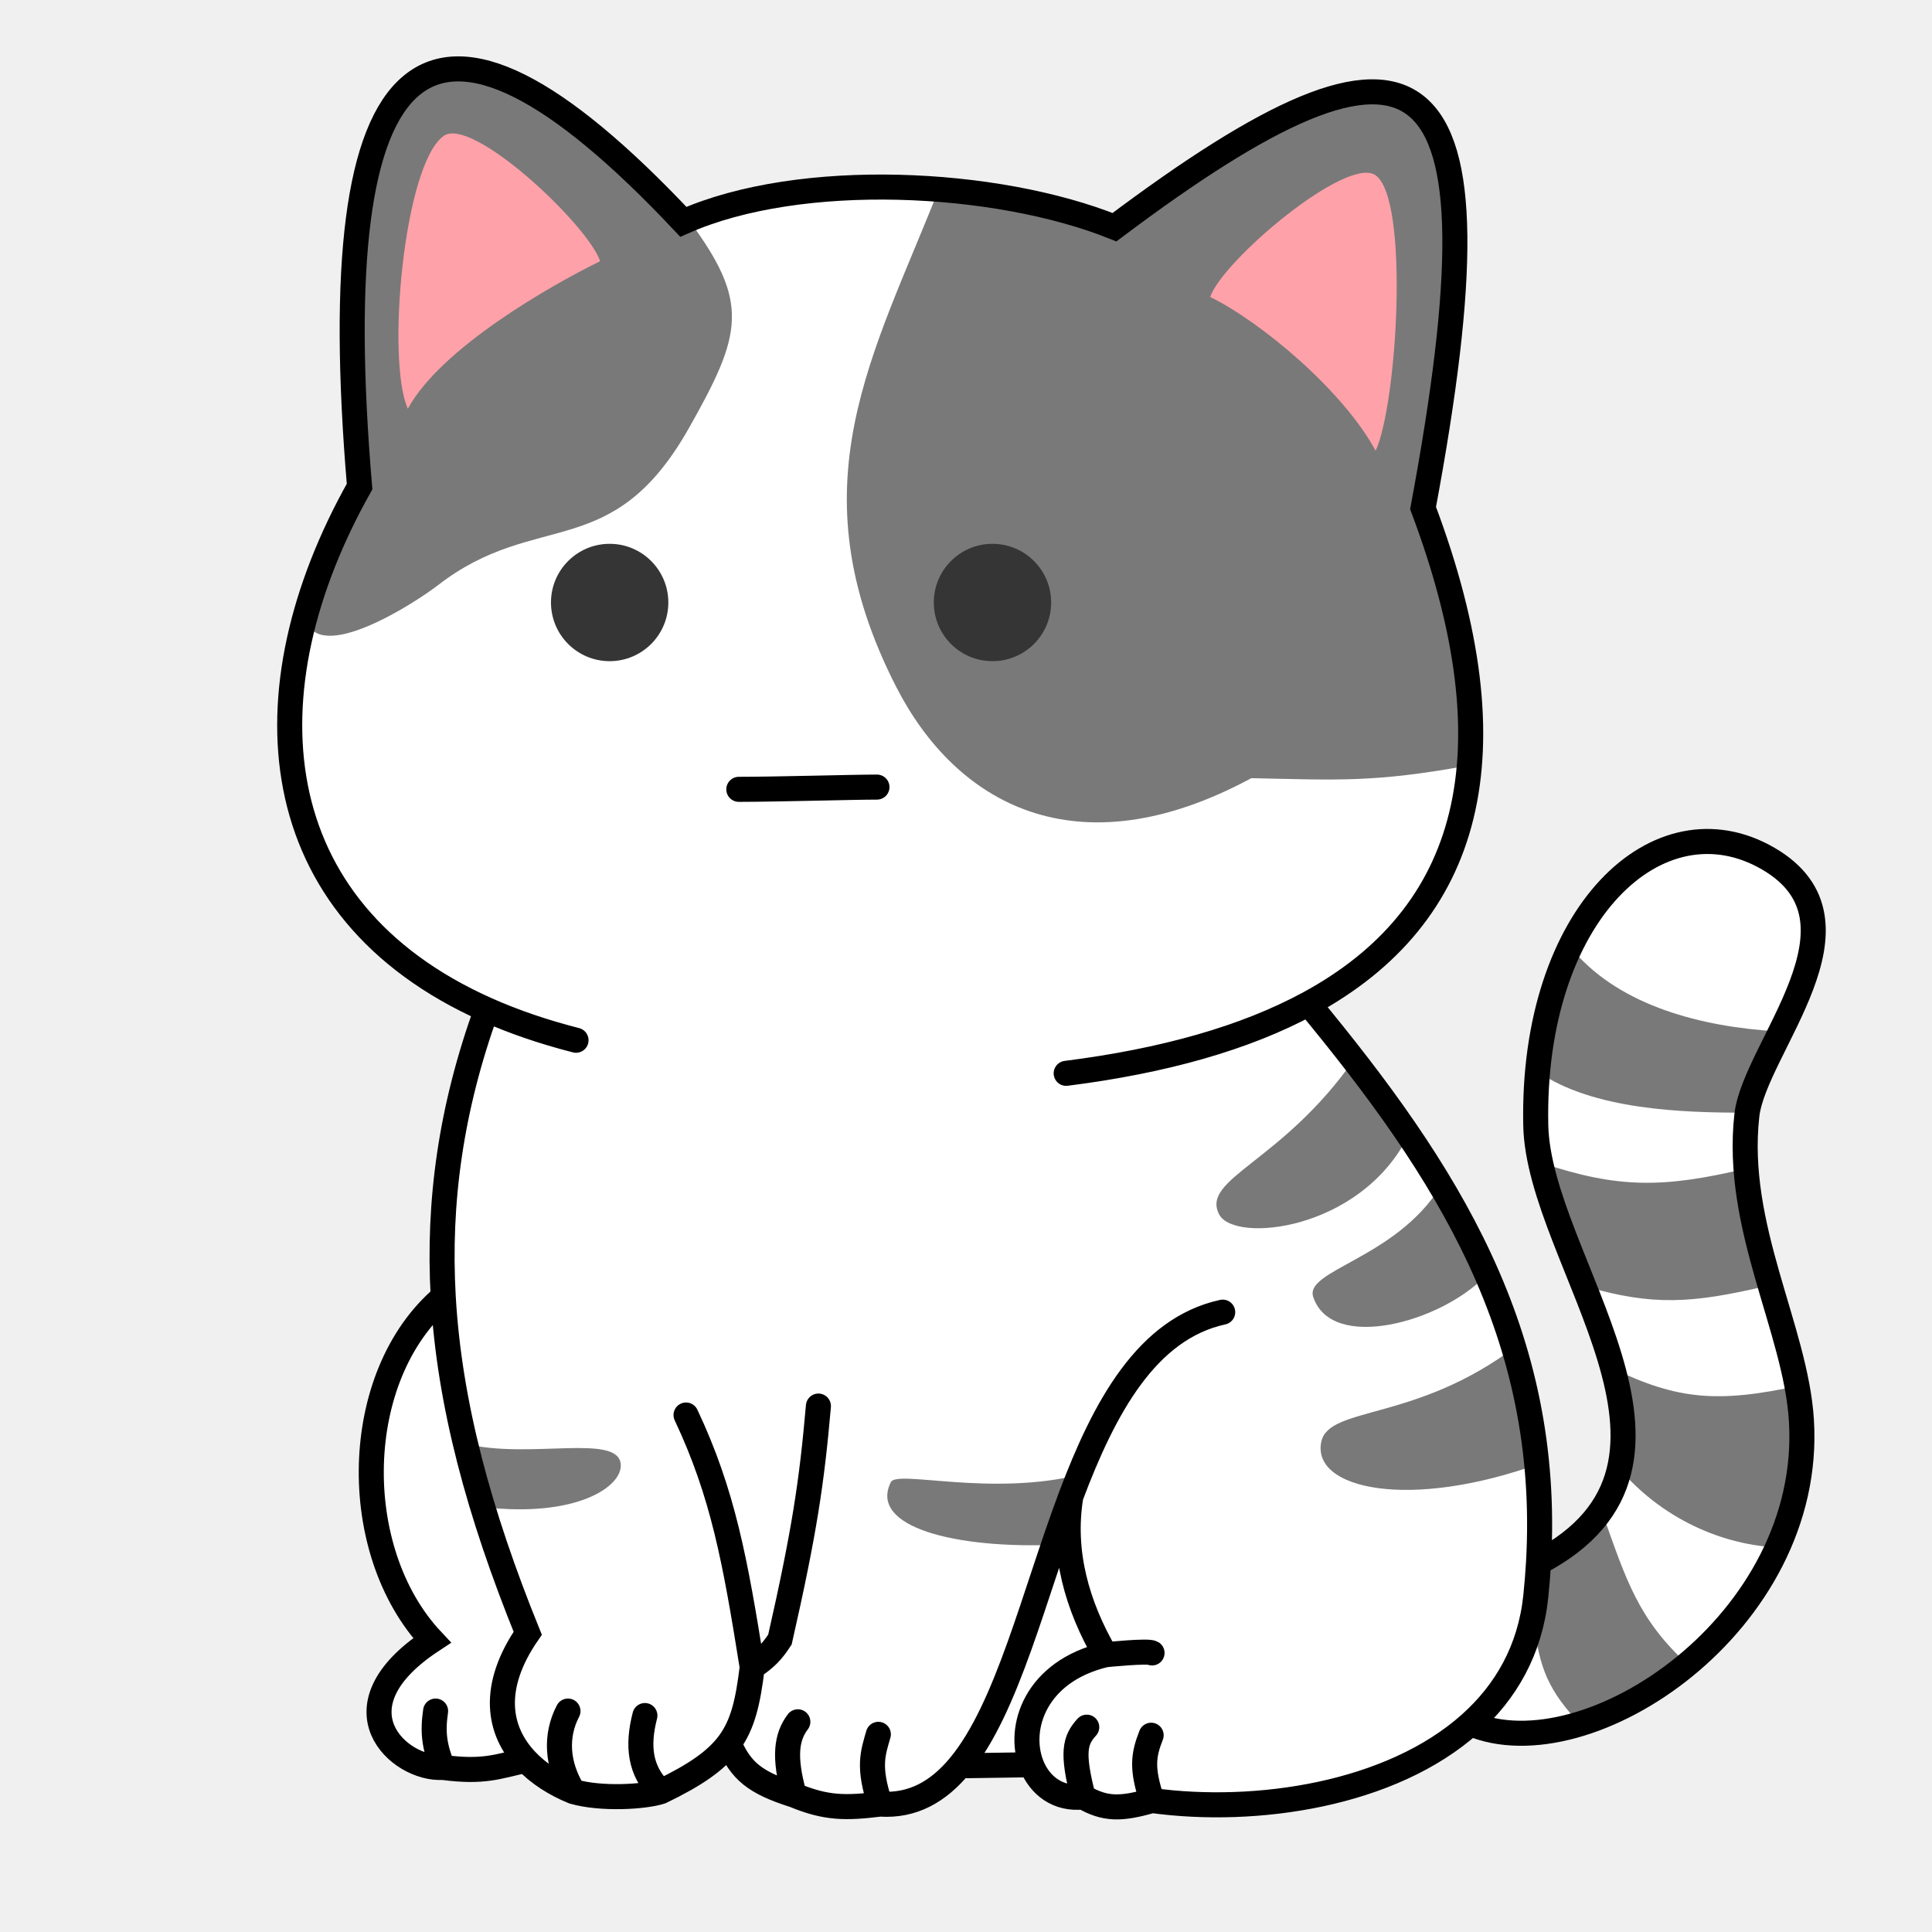
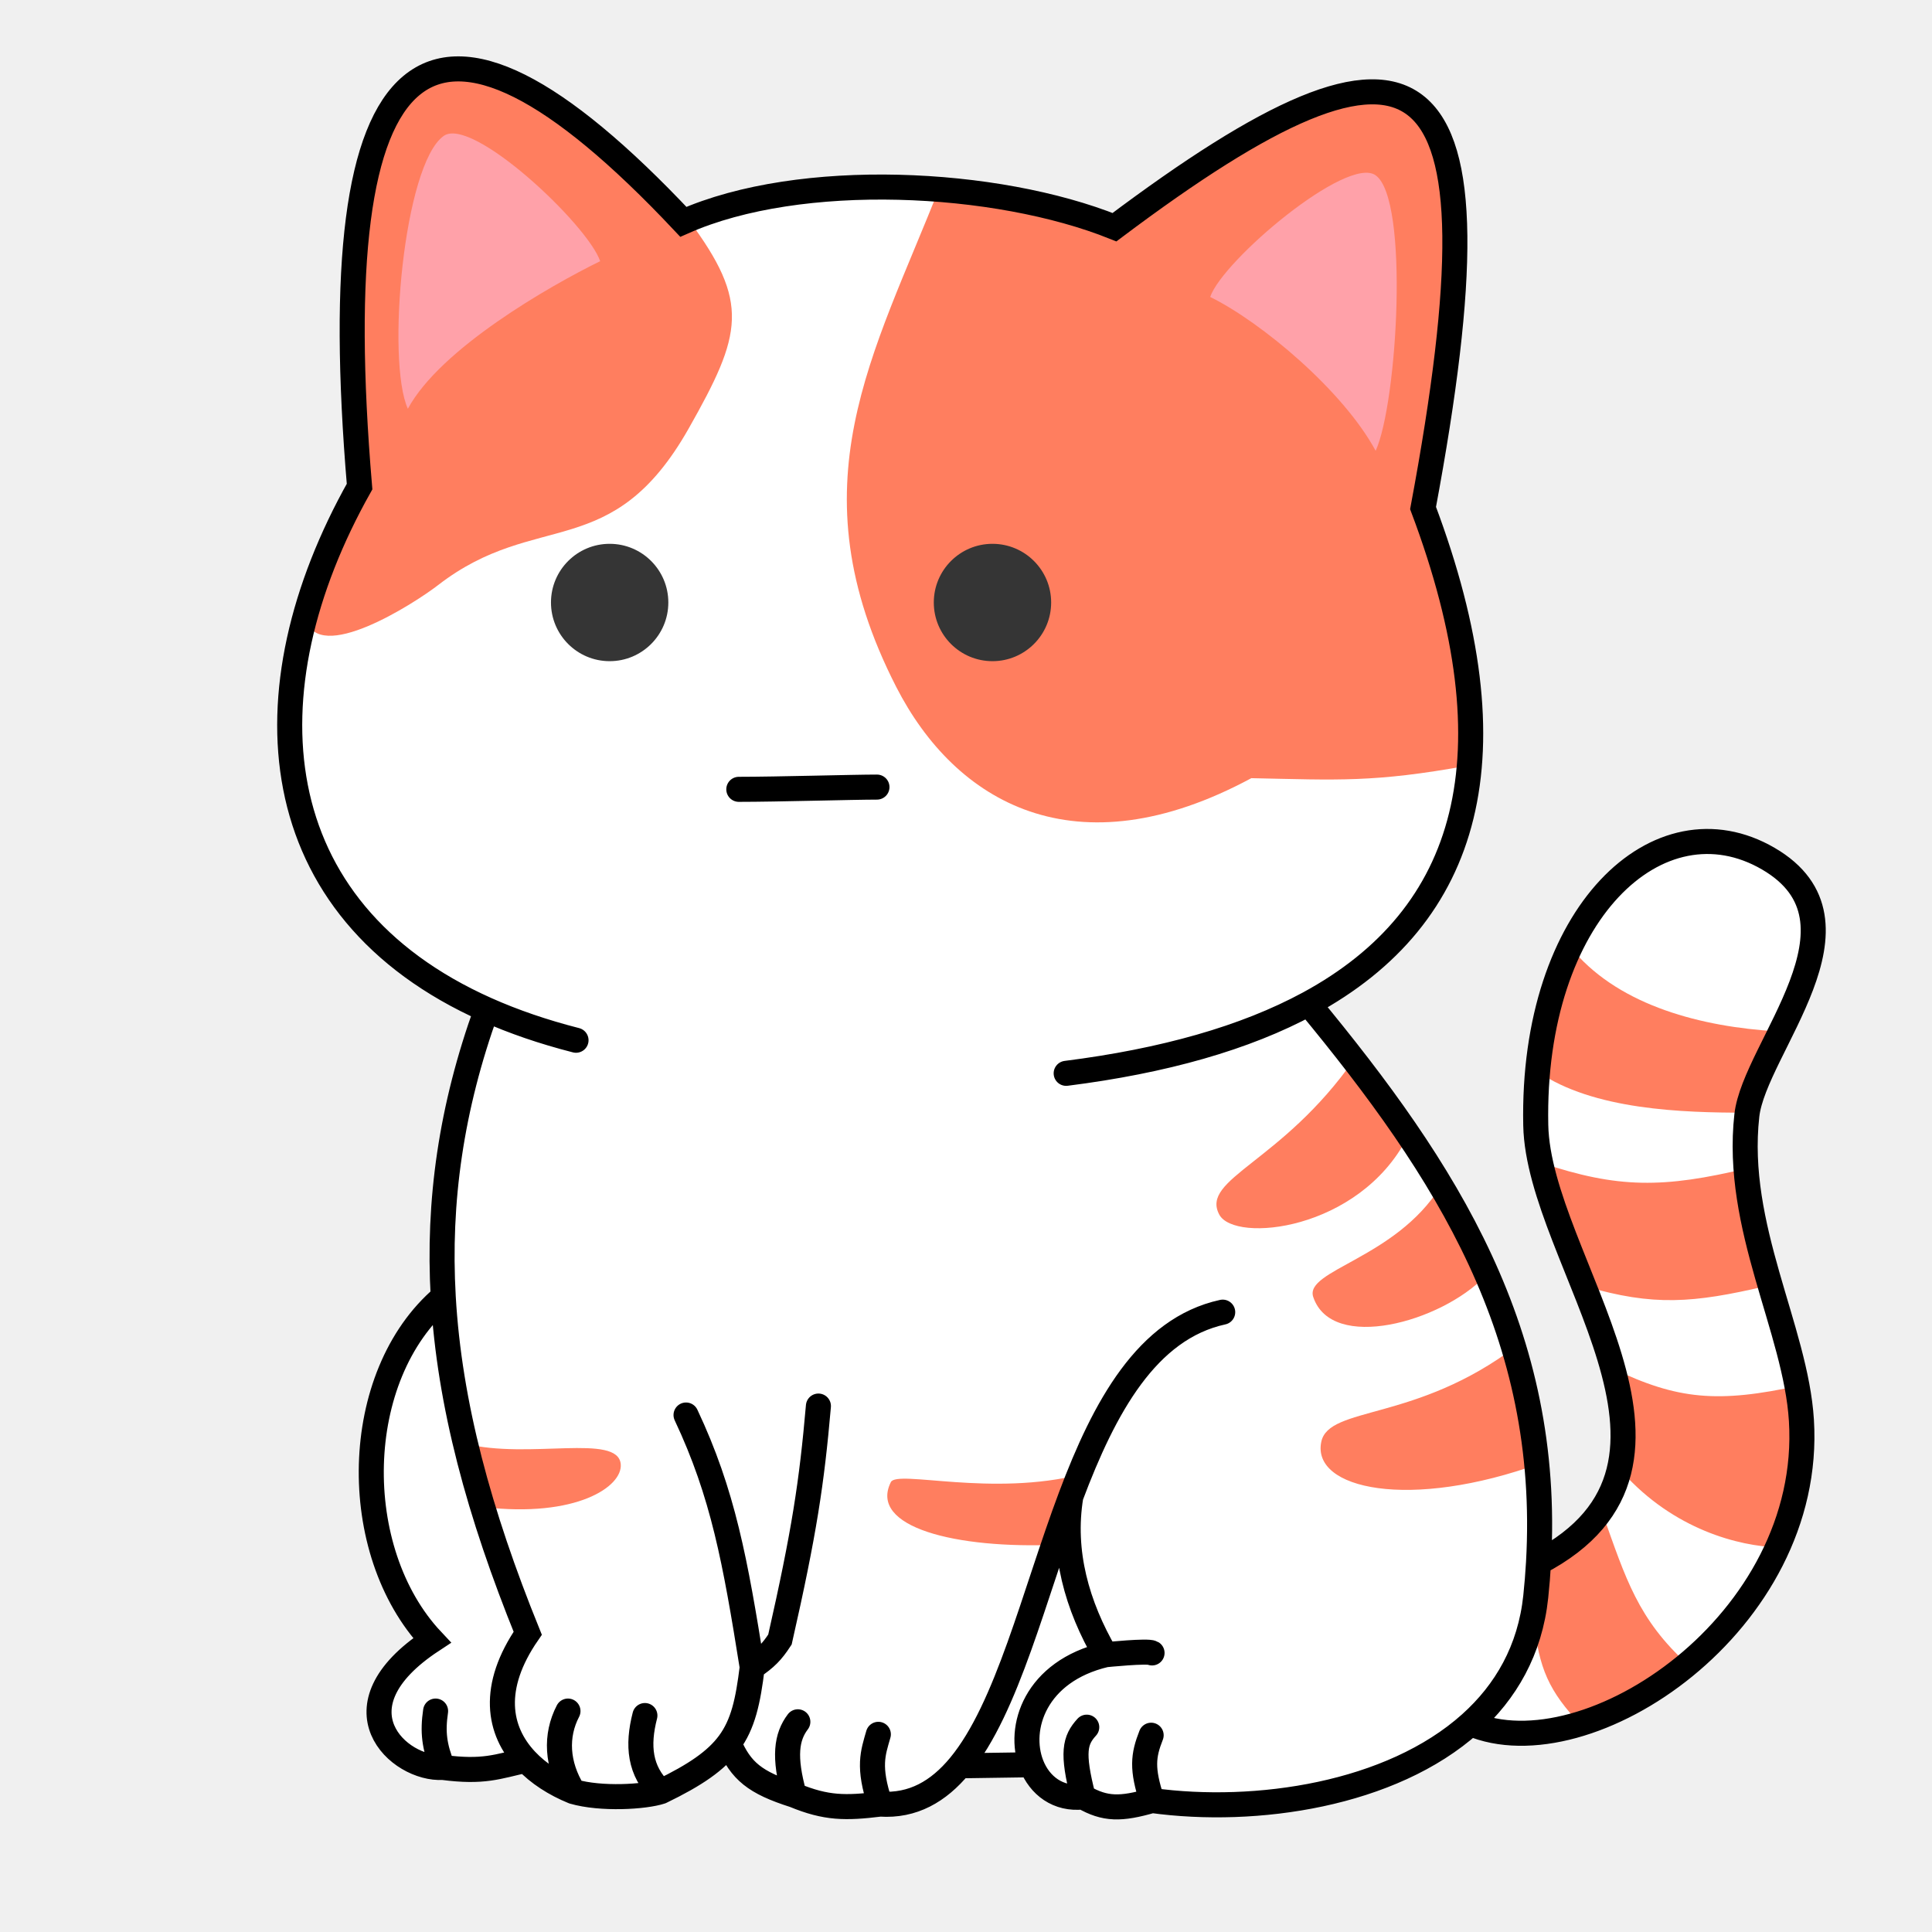
<svg xmlns="http://www.w3.org/2000/svg" width="1080" height="1080" viewBox="0 0 1080 1080" fill="none">
  <path d="M201.001 272C180 23.5 239-28 382.001 124 447.5 95 557 100.5 623 127 795.501-2.5 844 24.5 795.501 284c52.046 138.194 26.273 228.201-64.001 277.051C808.73 654.44 867.323 745.604 860.043 873.5c106.457-55.5 0-169-1.543-244.5-2.425-118.694 69-184.5 130-149s-7.77 105.736-12 143.5c-7 62.5 27.33 119.387 30.5 170.5 7 113-119.5 197.5-185 169.514-44.383 39.786-119.88 50.946-178 42.986-17.467 5.03-26.21 5.07-38.5-2-14.083 1.62-24.385-6.4-28.903-18l-40.097.589c-11.896 14.371-26.191 22.641-44.5 21.411-19.395 2.35-30.084 2.4-48-5-22.104-7.033-29.829-13.537-36.505-29-7.201 9.713-18.67 17.653-37.995 27-9 3-33.5 4.5-49 0-10.311-4.211-19.536-10.098-26.488-17.5-16.038 3.54-23.512 7-46.512 4-24.5 1.5-63-33.5-6-71-47-50-45.5-148 6.277-192-3.052-53.423 4.41-105.835 24.223-160.609C146.184 508.329 136.666 386.372 201.001 272" fill="#fff" />
-   <path d="M501 384c-57.804-112.98-12.629-185.376 24.5-280 31.089 1.279 51.802 5.252 97.5 21C815.681-20.153 834.867 47.05 798.5 285c14 26 31 88.5 22 143-52.52 9.517-72.292 8.009-121 7-98.486 53.07-165.5 13.5-198.5-51M385 239.5c30-53 34.336-70.313 0-116.5C240.509-7.507 189.927-.715 199.5 273.5c-1.267 9.007-30.397 65.252-28.5 72.5 6.731 25.714 60.163-8.308 74-19 55-42.5 97.048-11.618 140-87.5m112.998 589c3.502-6.999 56.501 8.501 107-4.5l-13.499 39.501c-57.499 2.5-106.067-9.885-93.501-35.001M347 818.5c-1.5-17.5-51.5-2.5-87-11.5l10.5 35.5c51.5 6 77.581-11.387 76.5-24M681.602 679c-10.791-20.136 35.001-29 75.5-87l29.5 44 18.5 27.5 25 50 17.5 39 13.5 65.5c-73 26.5-128.019 14.5-122.5-12 4.214-20.234 53-11 109-53.5l-17.5-39c-24.5 25.5-85.644 42.569-96 11.5-5-15 46-21.5 71-61.5l-18.5-27.5c-27 52-96.426 59-105 43M857.5 906l6-36 32.5-23.5c12.842 36.056 19.635 58.648 47.5 84-19.603 15.976-31.671 24.133-59.5 34-18.343-19.174-23.834-32.133-26.5-58.5M994 865c-21.964-.677-58.229-9.917-87-42 1.971-26.532.99-38.637-5.5-58 36.127 17.408 58.863 19.52 104.5 9.5 4.43 35.697 1.63 55.49-12 90.5m-7-146c-40.358 9.397-62.666 11.319-101 0l-24.5-69c42.933 14.406 68.336 14.336 115.5 3zM859.5 599c31.148 21.486 81 23 116.5 23l17-45.5c-41.5-2.5-86.5-14-113-44.5-15.873 25.913-13.503 38.689-20.5 67" fill="#797979" />
+   <path d="M501 384c-57.804-112.98-12.629-185.376 24.5-280 31.089 1.279 51.802 5.252 97.5 21C815.681-20.153 834.867 47.05 798.5 285c14 26 31 88.5 22 143-52.52 9.517-72.292 8.009-121 7-98.486 53.07-165.5 13.5-198.5-51M385 239.5c30-53 34.336-70.313 0-116.5C240.509-7.507 189.927-.715 199.5 273.5c-1.267 9.007-30.397 65.252-28.5 72.5 6.731 25.714 60.163-8.308 74-19 55-42.5 97.048-11.618 140-87.5m112.998 589c3.502-6.999 56.501 8.501 107-4.5l-13.499 39.501c-57.499 2.5-106.067-9.885-93.501-35.001M347 818.5c-1.5-17.5-51.5-2.5-87-11.5l10.5 35.5c51.5 6 77.581-11.387 76.5-24M681.602 679c-10.791-20.136 35.001-29 75.5-87l29.5 44 18.5 27.5 25 50 17.5 39 13.5 65.5c-73 26.5-128.019 14.5-122.5-12 4.214-20.234 53-11 109-53.5l-17.5-39c-24.5 25.5-85.644 42.569-96 11.5-5-15 46-21.5 71-61.5l-18.5-27.5c-27 52-96.426 59-105 43M857.5 906l6-36 32.5-23.5c12.842 36.056 19.635 58.648 47.5 84-19.603 15.976-31.671 24.133-59.5 34-18.343-19.174-23.834-32.133-26.5-58.5M994 865c-21.964-.677-58.229-9.917-87-42 1.971-26.532.99-38.637-5.5-58 36.127 17.408 58.863 19.52 104.5 9.5 4.43 35.697 1.63 55.49-12 90.5m-7-146c-40.358 9.397-62.666 11.319-101 0l-24.5-69c42.933 14.406 68.336 14.336 115.5 3zM859.5 599c31.148 21.486 81 23 116.5 23l17-45.5c-41.5-2.5-86.5-14-113-44.5-15.873 25.913-13.503 38.689-20.5 67" fill="#ff7e5f" />
  <path d="M322 581.5c-18.366-4.685-35.009-10.429-50-17.109M595.999 600c54.589-6.912 100.025-19.753 135.501-38.949m-459.5 3.34C146.183 508.329 136.665 386.372 201 272 180 23.5 239-28 382 124c65.5-29 175-23.5 240.999 3C795.5-2.5 844 24.5 795.5 284c52.046 138.194 26.273 228.201-64 277.051m-459.5 3.34C252.186 619.165 244.724 671.577 247.776 725m72.724 276.5c15.5 4.5 40 3 49 0m-49 0c-9.334-15.089-10.167-31.253-3-45m3 45c-10.312-4.211-19.537-10.098-26.489-17.5m75.489 17.5c-12-11.5-13.317-25.734-9-42.5m9 42.5c19.324-9.347 30.793-17.287 37.994-27M420.5 932c-9.5-59.5-16.29-97.037-37-141m37 141c7.703-5.199 10.999-8.643 15.5-15.5 13.63-60.095 17.762-87.646 21.5-130.5m-37 146c-2.353 19.084-5.116 31.857-13.006 42.5M247.776 725c3.417 59.823 20.018 120.911 47.224 188-20.759 30.101-16.608 54.373-.989 71m-46.235-259C196 769 194.5 867 241.5 917c-57 37.5-18.5 72.5 6 71m0 0c23 3 30.473-.46 46.511-4m-46.511 4c-4.762-11.716-5.722-19.784-4-31.5m163.994 18c6.676 15.463 14.401 21.967 36.506 29m0 0c17.915 7.4 28.604 7.35 48 5m-48-5c-6-21.5-4.383-32.59 2-41m46 46c-7-21-4-28.5-1-39m1 39c18.308 1.23 32.603-7.04 44.5-21.411m147-253.589c-42.305 9.23-66.121 52.997-84.902 103m0 0C593.5 867.5 602 897.5 618 925m-19.402-88.5c-20.788 55.347-35.406 118.336-62.098 150.589M618 925s23.84-2.418 26-1m-26 1c-39.292 9.264-49.399 40.977-41.404 61.5m28.904 18c12.289 7.07 21.032 7.03 38.5 2m-38.5-2c-6.423-24.955-4.655-31.695 2-39m-2 39c-14.084 1.63-24.386-6.4-28.904-18m67.404 20c-5.858-17.701-4.987-25.095-.5-36.5m.5 36.5c58.119 7.96 133.617-3.2 178-42.986m-90.5-402.463C808.729 654.44 867.322 745.604 860.042 873.5M536.5 987.089l40.096-.589m283.446-113a399 399 0 0 1-1.542 19c-3.143 29.907-16.737 53.298-36.5 71.014m38.042-90.014c106.458-55.5 0-169-1.542-244.5-2.426-118.694 69-184.5 130-149s-7.771 105.736-12 143.5c-7 62.5 27.33 119.387 30.5 170.5 7 113-119.5 197.5-185 169.514" stroke="#000" stroke-width="14" stroke-linecap="round" />
  <path d="M413 441.241c21.5 0 64-1.252 77.223-1.252" stroke="#000" stroke-width="14" stroke-linecap="round" />
  <path d="M769 252c-18.186-33.677-64.008-72.013-92.5-86 7-20.5 76.66-79.314 92.5-68 18.9 13.5 12.138 127.419 0 154m-541-23.5c18.186-33.677 79.008-68.513 107.5-82.5-7-20.5-71.66-81.314-87.5-70-22.4 16-32.138 125.919-20 152.5" fill="#ffa1a9" />
  <circle cx="554.8" cy="336.8" r="32.8" fill="#353535" />
  <circle cx="340.8" cy="336.8" r="32.8" fill="#353535" />
</svg>
